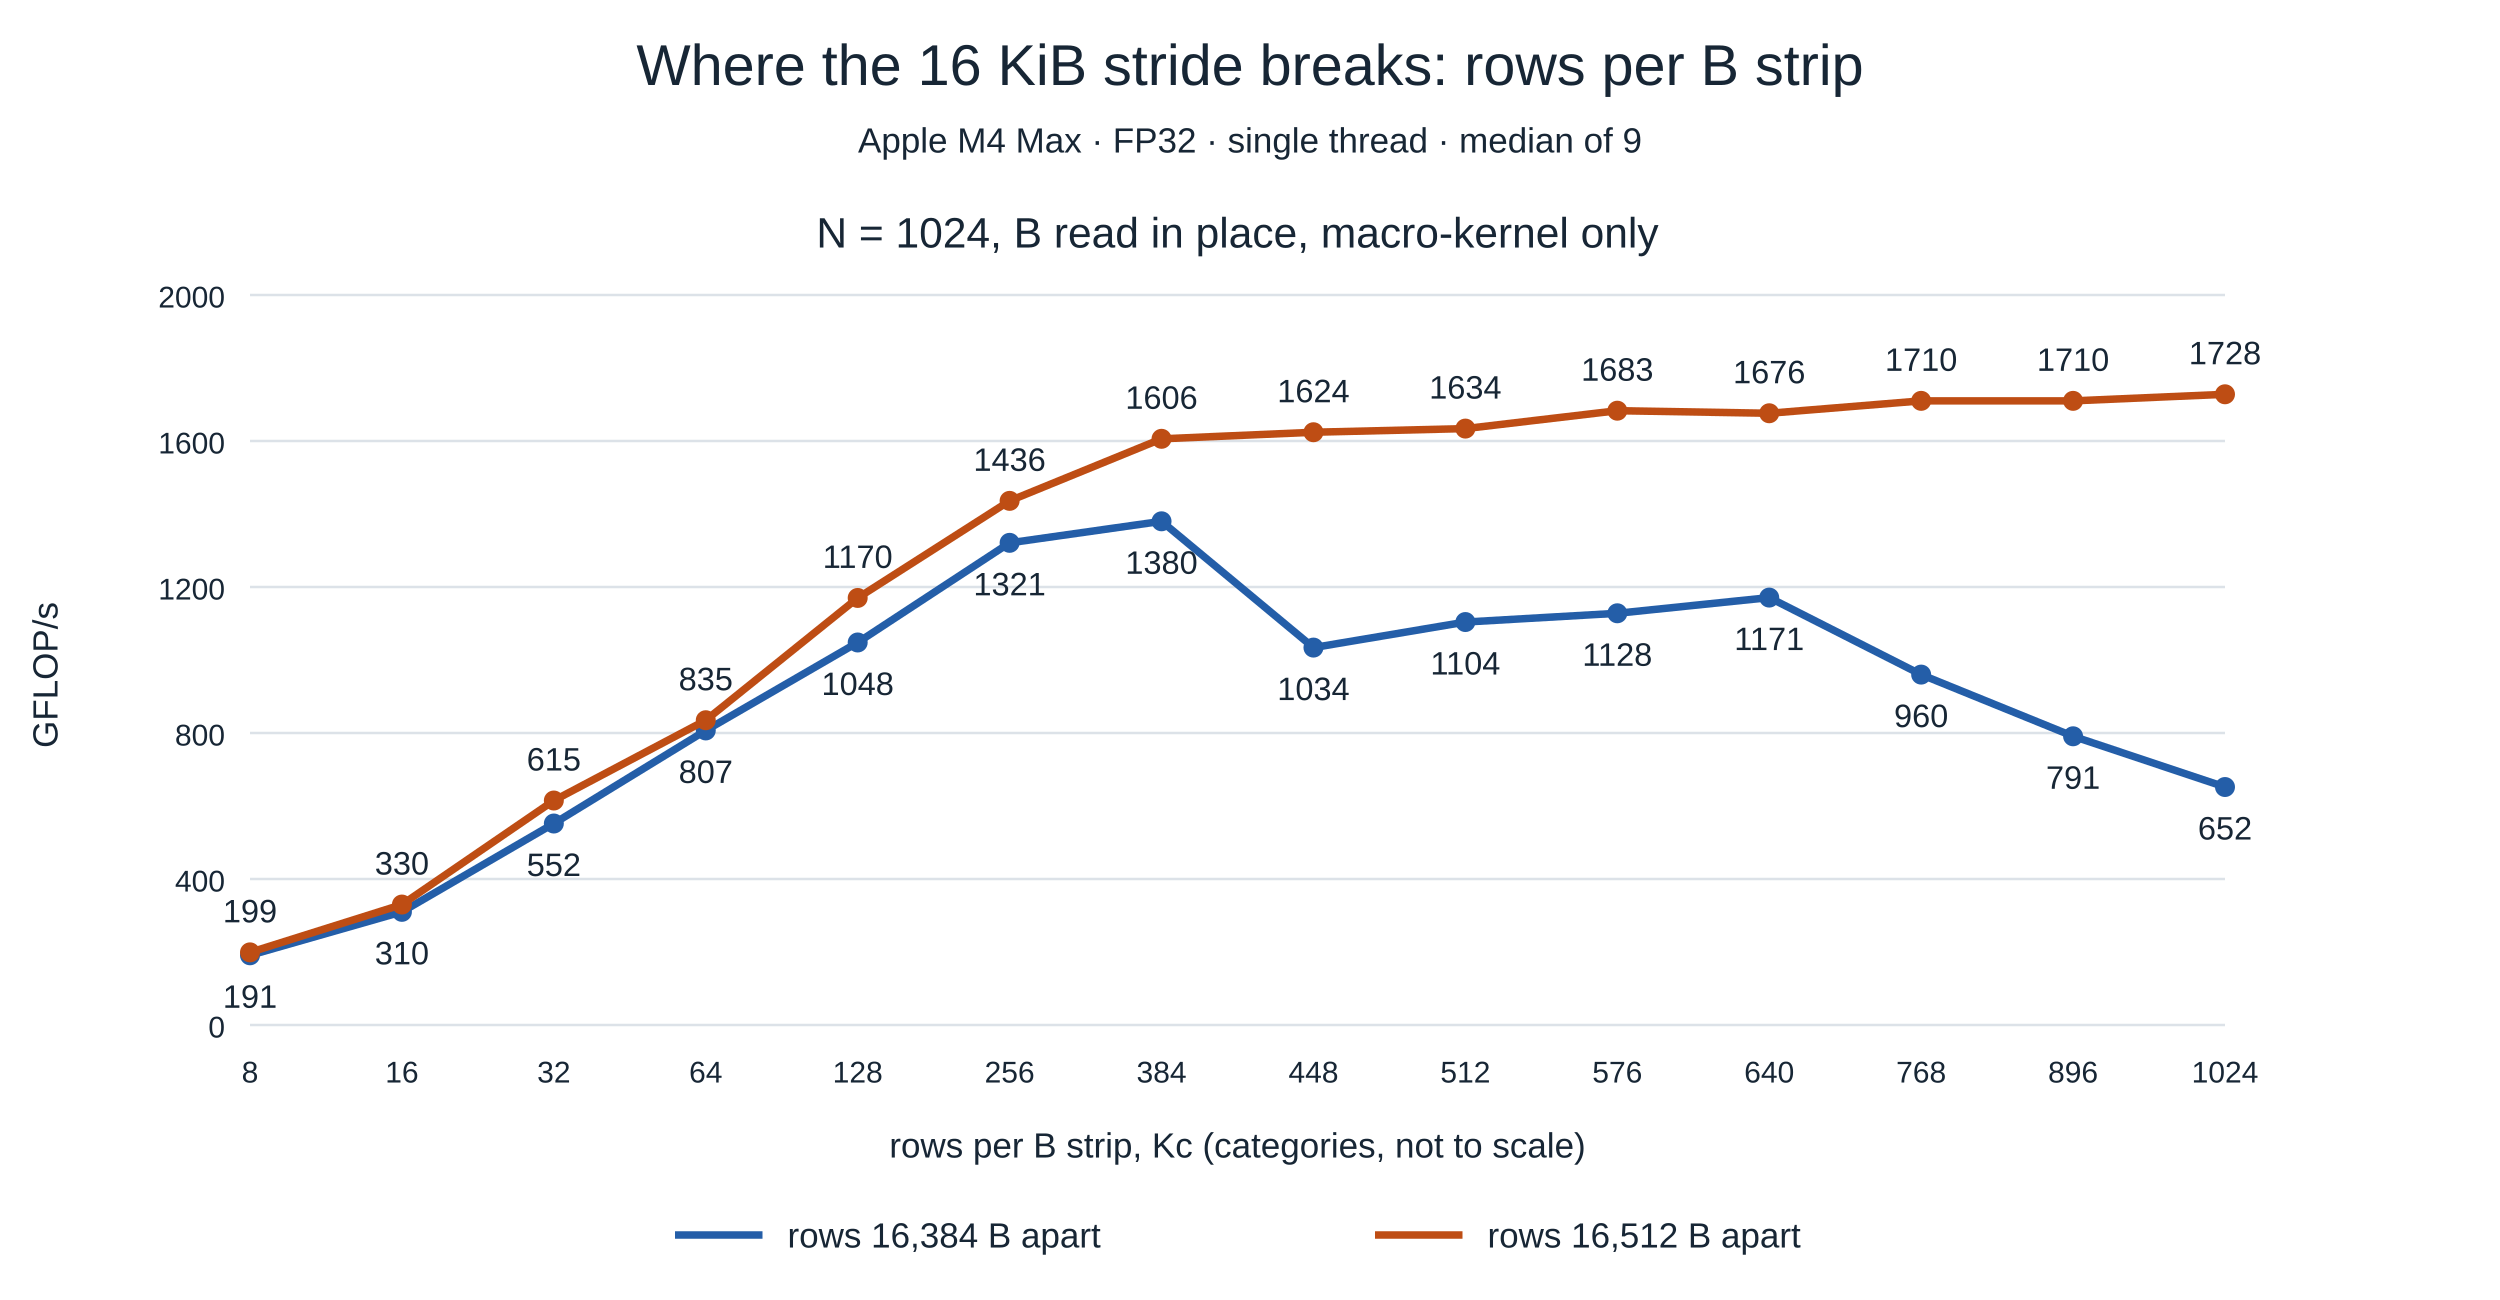
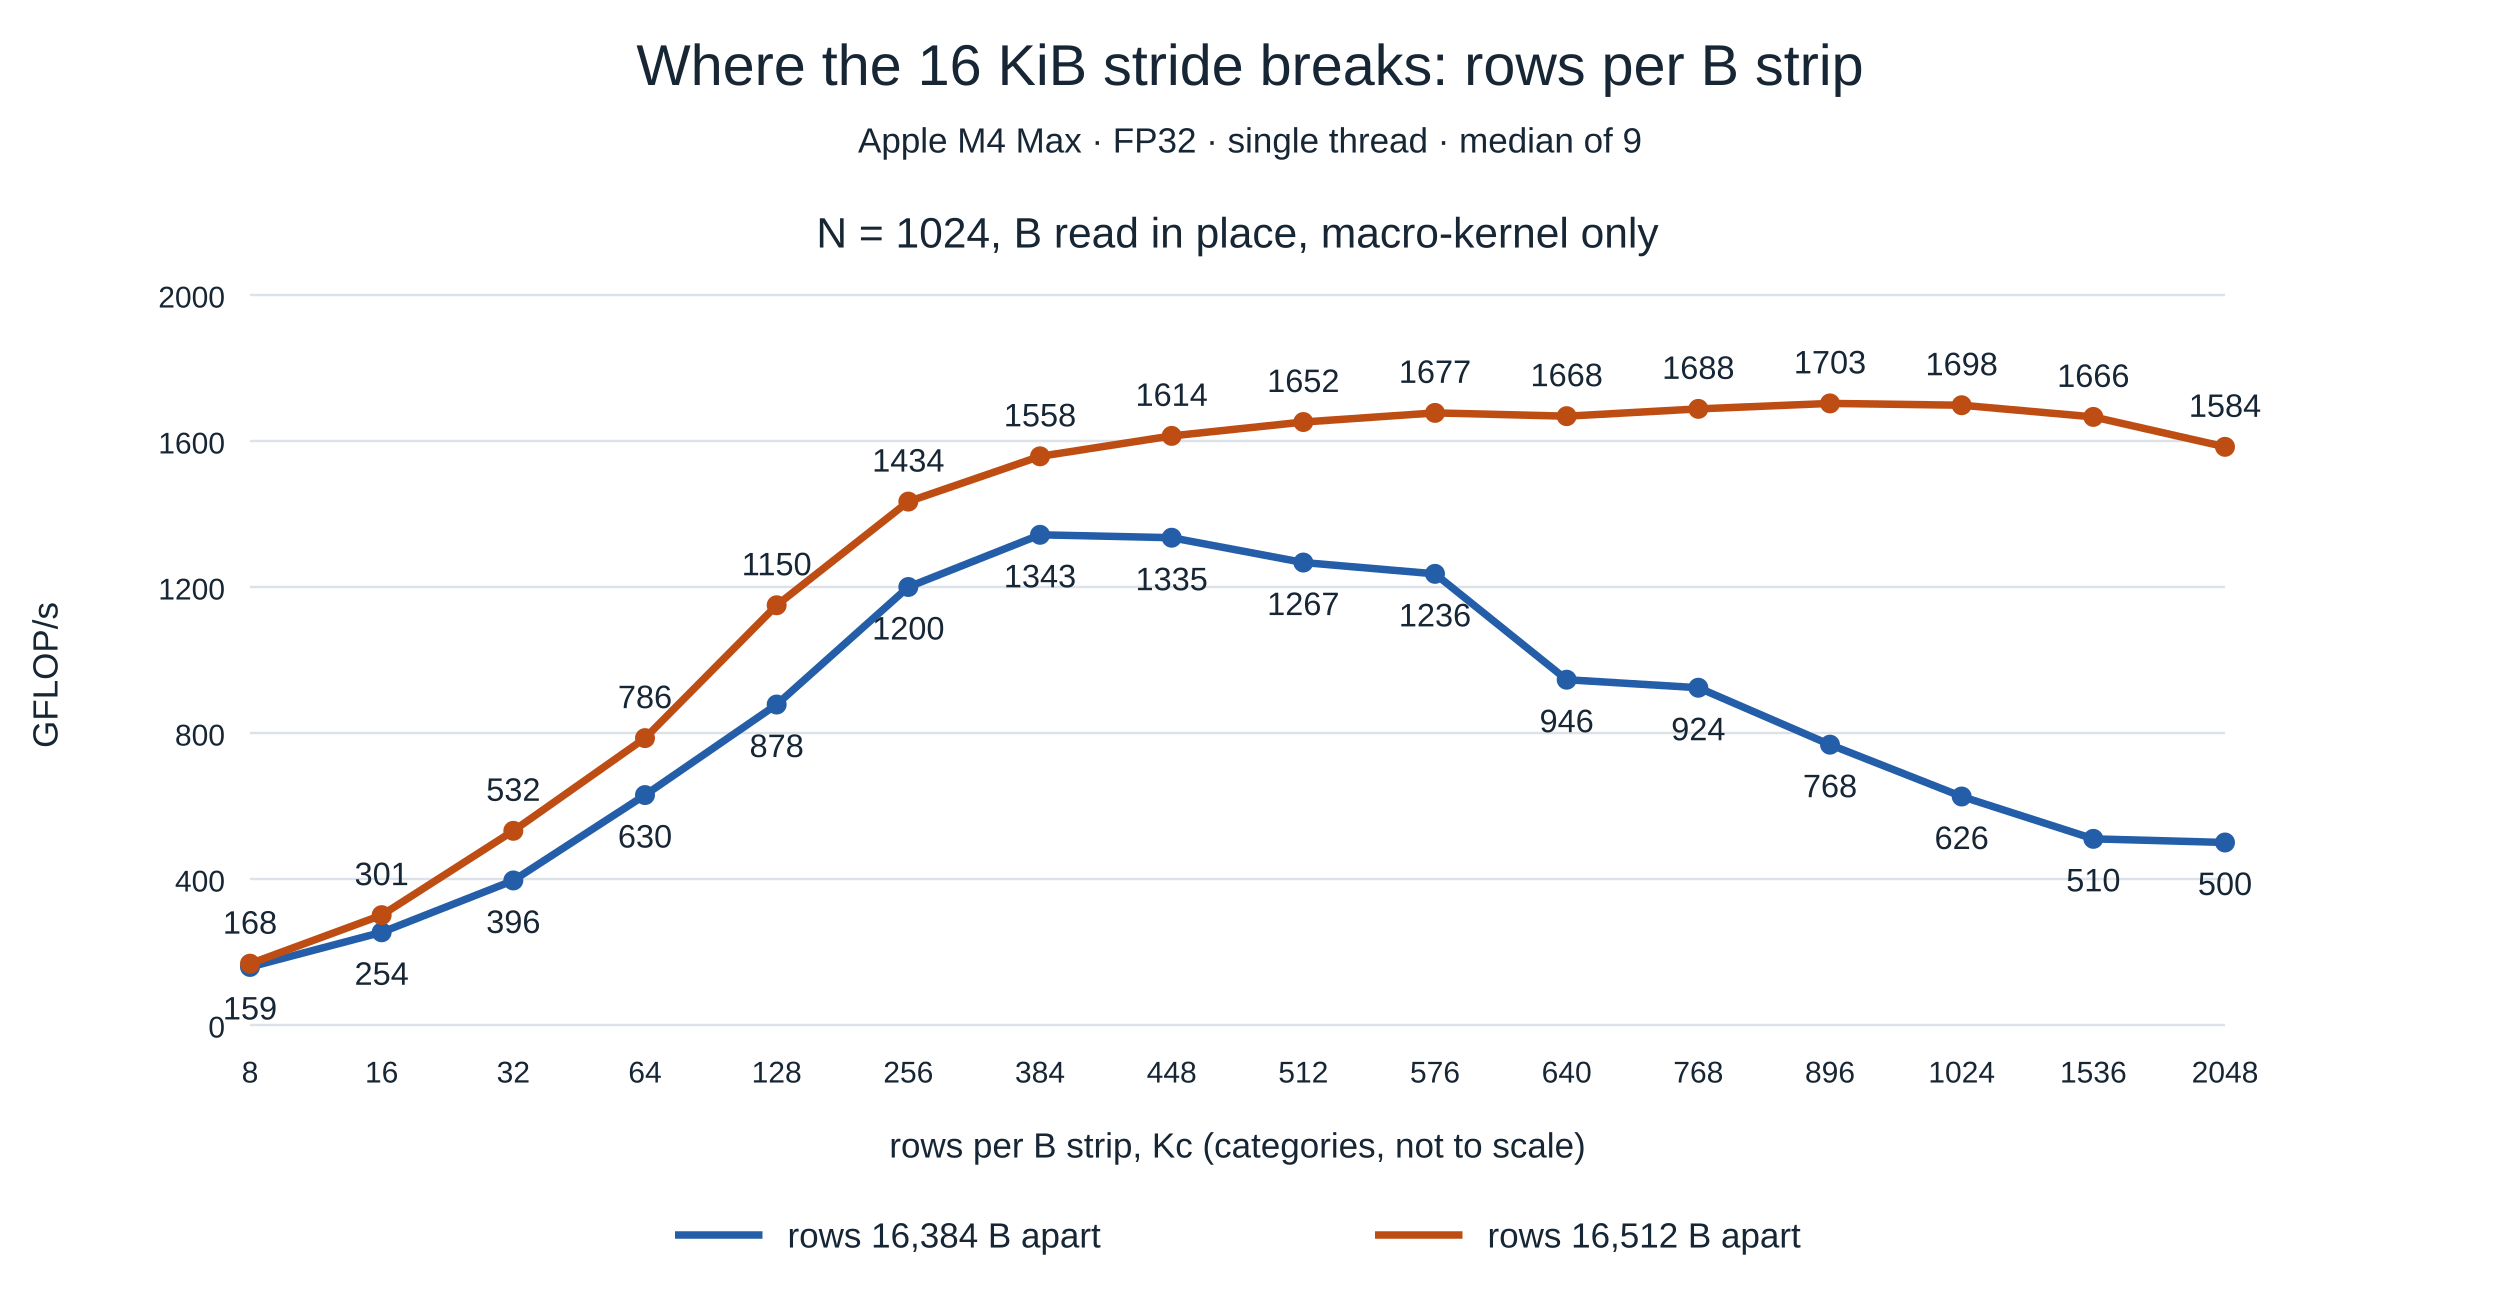
<svg xmlns="http://www.w3.org/2000/svg" width="1000" height="520" viewBox="0 0 1000 520" role="img">
  <rect width="1000" height="520" fill="white" />
  <g font-family="Arial, sans-serif" fill="#172635">
    <text x="500" y="34" font-size="23" text-anchor="middle">Where the 16 KiB stride breaks: rows per B strip</text>
    <text x="500" y="61" font-size="14" text-anchor="middle">Apple M4 Max · FP32 · single thread · median of 9</text>
    <text x="495.0" y="99" font-size="17" text-anchor="middle">N = 1024, B read in place, macro-kernel only</text>
    <path d="M 100 410.0 H 890" stroke="#dce2e8" />
    <text x="90" y="415.0" font-size="12" text-anchor="end">0</text>
    <path d="M 100 351.6 H 890" stroke="#dce2e8" />
    <text x="90" y="356.6" font-size="12" text-anchor="end">400</text>
    <path d="M 100 293.2 H 890" stroke="#dce2e8" />
    <text x="90" y="298.2" font-size="12" text-anchor="end">800</text>
    <path d="M 100 234.8 H 890" stroke="#dce2e8" />
    <text x="90" y="239.8" font-size="12" text-anchor="end">1200</text>
    <path d="M 100 176.4 H 890" stroke="#dce2e8" />
    <text x="90" y="181.4" font-size="12" text-anchor="end">1600</text>
    <path d="M 100 118.0 H 890" stroke="#dce2e8" />
    <text x="90" y="123.0" font-size="12" text-anchor="end">2000</text>
    <text x="100.0" y="433" font-size="12" text-anchor="middle">8</text>
-     <text x="160.769" y="433" font-size="12" text-anchor="middle">16</text>
-     <text x="221.538" y="433" font-size="12" text-anchor="middle">32</text>
-     <text x="282.308" y="433" font-size="12" text-anchor="middle">64</text>
-     <text x="343.077" y="433" font-size="12" text-anchor="middle">128</text>
-     <text x="403.846" y="433" font-size="12" text-anchor="middle">256</text>
-     <text x="464.615" y="433" font-size="12" text-anchor="middle">384</text>
-     <text x="525.385" y="433" font-size="12" text-anchor="middle">448</text>
-     <text x="586.154" y="433" font-size="12" text-anchor="middle">512</text>
-     <text x="646.923" y="433" font-size="12" text-anchor="middle">576</text>
-     <text x="707.692" y="433" font-size="12" text-anchor="middle">640</text>
-     <text x="768.462" y="433" font-size="12" text-anchor="middle">768</text>
-     <text x="829.231" y="433" font-size="12" text-anchor="middle">896</text>
-     <text x="890.0" y="433" font-size="12" text-anchor="middle">1024</text>
-     <polyline points="100.0,382.114 160.769,364.74 221.538,329.408 282.308,292.178 343.077,256.992 403.846,217.134 464.615,208.52 525.385,259.036 586.154,248.816 646.923,245.312 707.692,239.034 768.462,269.84 829.231,294.514 890.0,314.808" fill="none" stroke="#245ea8" stroke-width="3" />
-     <circle cx="100.0" cy="382.114" r="4" fill="#245ea8" />
-     <text x="100.0" y="403.114" font-size="13" text-anchor="middle">191</text>
-     <circle cx="160.769" cy="364.74" r="4" fill="#245ea8" />
-     <text x="160.769" y="385.74" font-size="13" text-anchor="middle">310</text>
-     <circle cx="221.538" cy="329.408" r="4" fill="#245ea8" />
-     <text x="221.538" y="350.408" font-size="13" text-anchor="middle">552</text>
-     <circle cx="282.308" cy="292.178" r="4" fill="#245ea8" />
-     <text x="282.308" y="313.178" font-size="13" text-anchor="middle">807</text>
-     <circle cx="343.077" cy="256.992" r="4" fill="#245ea8" />
-     <text x="343.077" y="277.992" font-size="13" text-anchor="middle">1048</text>
-     <circle cx="403.846" cy="217.134" r="4" fill="#245ea8" />
-     <text x="403.846" y="238.134" font-size="13" text-anchor="middle">1321</text>
-     <circle cx="464.615" cy="208.52" r="4" fill="#245ea8" />
-     <text x="464.615" y="229.52" font-size="13" text-anchor="middle">1380</text>
-     <circle cx="525.385" cy="259.036" r="4" fill="#245ea8" />
-     <text x="525.385" y="280.036" font-size="13" text-anchor="middle">1034</text>
-     <circle cx="586.154" cy="248.816" r="4" fill="#245ea8" />
-     <text x="586.154" y="269.816" font-size="13" text-anchor="middle">1104</text>
-     <circle cx="646.923" cy="245.312" r="4" fill="#245ea8" />
-     <text x="646.923" y="266.312" font-size="13" text-anchor="middle">1128</text>
-     <circle cx="707.692" cy="239.034" r="4" fill="#245ea8" />
-     <text x="707.692" y="260.034" font-size="13" text-anchor="middle">1171</text>
-     <circle cx="768.462" cy="269.84" r="4" fill="#245ea8" />
-     <text x="768.462" y="290.84" font-size="13" text-anchor="middle">960</text>
-     <circle cx="829.231" cy="294.514" r="4" fill="#245ea8" />
-     <text x="829.231" y="315.514" font-size="13" text-anchor="middle">791</text>
-     <circle cx="890.0" cy="314.808" r="4" fill="#245ea8" />
-     <text x="890.0" y="335.808" font-size="13" text-anchor="middle">652</text>
-     <polyline points="100.0,380.946 160.769,361.82 221.538,320.21 282.308,288.09 343.077,239.18 403.846,200.344 464.615,175.524 525.385,172.896 586.154,171.436 646.923,164.282 707.692,165.304 768.462,160.34 829.231,160.34 890.0,157.712" fill="none" stroke="#be4d14" stroke-width="3" />
-     <circle cx="100.0" cy="380.946" r="4" fill="#be4d14" />
-     <text x="100.0" y="368.946" font-size="13" text-anchor="middle">199</text>
-     <circle cx="160.769" cy="361.82" r="4" fill="#be4d14" />
-     <text x="160.769" y="349.82" font-size="13" text-anchor="middle">330</text>
-     <circle cx="221.538" cy="320.21" r="4" fill="#be4d14" />
-     <text x="221.538" y="308.21" font-size="13" text-anchor="middle">615</text>
-     <circle cx="282.308" cy="288.09" r="4" fill="#be4d14" />
-     <text x="282.308" y="276.09" font-size="13" text-anchor="middle">835</text>
-     <circle cx="343.077" cy="239.18" r="4" fill="#be4d14" />
-     <text x="343.077" y="227.18" font-size="13" text-anchor="middle">1170</text>
-     <circle cx="403.846" cy="200.344" r="4" fill="#be4d14" />
-     <text x="403.846" y="188.344" font-size="13" text-anchor="middle">1436</text>
-     <circle cx="464.615" cy="175.524" r="4" fill="#be4d14" />
-     <text x="464.615" y="163.524" font-size="13" text-anchor="middle">1606</text>
-     <circle cx="525.385" cy="172.896" r="4" fill="#be4d14" />
-     <text x="525.385" y="160.896" font-size="13" text-anchor="middle">1624</text>
-     <circle cx="586.154" cy="171.436" r="4" fill="#be4d14" />
-     <text x="586.154" y="159.436" font-size="13" text-anchor="middle">1634</text>
-     <circle cx="646.923" cy="164.282" r="4" fill="#be4d14" />
-     <text x="646.923" y="152.282" font-size="13" text-anchor="middle">1683</text>
-     <circle cx="707.692" cy="165.304" r="4" fill="#be4d14" />
-     <text x="707.692" y="153.304" font-size="13" text-anchor="middle">1676</text>
-     <circle cx="768.462" cy="160.34" r="4" fill="#be4d14" />
-     <text x="768.462" y="148.34" font-size="13" text-anchor="middle">1710</text>
-     <circle cx="829.231" cy="160.34" r="4" fill="#be4d14" />
-     <text x="829.231" y="148.34" font-size="13" text-anchor="middle">1710</text>
-     <circle cx="890.0" cy="157.712" r="4" fill="#be4d14" />
-     <text x="890.0" y="145.712" font-size="13" text-anchor="middle">1728</text>
+     <text x="152.667" y="433" font-size="12" text-anchor="middle">16</text>
+     <text x="205.333" y="433" font-size="12" text-anchor="middle">32</text>
+     <text x="258.0" y="433" font-size="12" text-anchor="middle">64</text>
+     <text x="310.667" y="433" font-size="12" text-anchor="middle">128</text>
+     <text x="363.333" y="433" font-size="12" text-anchor="middle">256</text>
+     <text x="416.0" y="433" font-size="12" text-anchor="middle">384</text>
+     <text x="468.667" y="433" font-size="12" text-anchor="middle">448</text>
+     <text x="521.333" y="433" font-size="12" text-anchor="middle">512</text>
+     <text x="574.0" y="433" font-size="12" text-anchor="middle">576</text>
+     <text x="626.667" y="433" font-size="12" text-anchor="middle">640</text>
+     <text x="679.333" y="433" font-size="12" text-anchor="middle">768</text>
+     <text x="732.0" y="433" font-size="12" text-anchor="middle">896</text>
+     <text x="784.667" y="433" font-size="12" text-anchor="middle">1024</text>
+     <text x="837.333" y="433" font-size="12" text-anchor="middle">1536</text>
+     <text x="890.0" y="433" font-size="12" text-anchor="middle">2048</text>
+     <polyline points="100.0,386.786 152.667,372.916 205.333,352.184 258.0,318.02 310.667,281.812 363.333,234.8 416.0,213.922 468.667,215.09 521.333,225.018 574.0,229.544 626.667,271.884 679.333,275.096 732.0,297.872 784.667,318.604 837.333,335.54 890.0,337.0" fill="none" stroke="#245ea8" stroke-width="3" />
+     <circle cx="100.0" cy="386.786" r="4" fill="#245ea8" />
+     <text x="100.0" y="407.786" font-size="13" text-anchor="middle">159</text>
+     <circle cx="152.667" cy="372.916" r="4" fill="#245ea8" />
+     <text x="152.667" y="393.916" font-size="13" text-anchor="middle">254</text>
+     <circle cx="205.333" cy="352.184" r="4" fill="#245ea8" />
+     <text x="205.333" y="373.184" font-size="13" text-anchor="middle">396</text>
+     <circle cx="258.0" cy="318.02" r="4" fill="#245ea8" />
+     <text x="258.0" y="339.02" font-size="13" text-anchor="middle">630</text>
+     <circle cx="310.667" cy="281.812" r="4" fill="#245ea8" />
+     <text x="310.667" y="302.812" font-size="13" text-anchor="middle">878</text>
+     <circle cx="363.333" cy="234.8" r="4" fill="#245ea8" />
+     <text x="363.333" y="255.8" font-size="13" text-anchor="middle">1200</text>
+     <circle cx="416.0" cy="213.922" r="4" fill="#245ea8" />
+     <text x="416.0" y="234.922" font-size="13" text-anchor="middle">1343</text>
+     <circle cx="468.667" cy="215.09" r="4" fill="#245ea8" />
+     <text x="468.667" y="236.09" font-size="13" text-anchor="middle">1335</text>
+     <circle cx="521.333" cy="225.018" r="4" fill="#245ea8" />
+     <text x="521.333" y="246.018" font-size="13" text-anchor="middle">1267</text>
+     <circle cx="574.0" cy="229.544" r="4" fill="#245ea8" />
+     <text x="574.0" y="250.544" font-size="13" text-anchor="middle">1236</text>
+     <circle cx="626.667" cy="271.884" r="4" fill="#245ea8" />
+     <text x="626.667" y="292.884" font-size="13" text-anchor="middle">946</text>
+     <circle cx="679.333" cy="275.096" r="4" fill="#245ea8" />
+     <text x="679.333" y="296.096" font-size="13" text-anchor="middle">924</text>
+     <circle cx="732.0" cy="297.872" r="4" fill="#245ea8" />
+     <text x="732.0" y="318.872" font-size="13" text-anchor="middle">768</text>
+     <circle cx="784.667" cy="318.604" r="4" fill="#245ea8" />
+     <text x="784.667" y="339.604" font-size="13" text-anchor="middle">626</text>
+     <circle cx="837.333" cy="335.54" r="4" fill="#245ea8" />
+     <text x="837.333" y="356.54" font-size="13" text-anchor="middle">510</text>
+     <circle cx="890.0" cy="337.0" r="4" fill="#245ea8" />
+     <text x="890.0" y="358.0" font-size="13" text-anchor="middle">500</text>
+     <polyline points="100.0,385.472 152.667,366.054 205.333,332.328 258.0,295.244 310.667,242.1 363.333,200.636 416.0,182.532 468.667,174.356 521.333,168.808 574.0,165.158 626.667,166.472 679.333,163.552 732.0,161.362 784.667,162.092 837.333,166.764 890.0,178.736" fill="none" stroke="#be4d14" stroke-width="3" />
+     <circle cx="100.0" cy="385.472" r="4" fill="#be4d14" />
+     <text x="100.0" y="373.472" font-size="13" text-anchor="middle">168</text>
+     <circle cx="152.667" cy="366.054" r="4" fill="#be4d14" />
+     <text x="152.667" y="354.054" font-size="13" text-anchor="middle">301</text>
+     <circle cx="205.333" cy="332.328" r="4" fill="#be4d14" />
+     <text x="205.333" y="320.328" font-size="13" text-anchor="middle">532</text>
+     <circle cx="258.0" cy="295.244" r="4" fill="#be4d14" />
+     <text x="258.0" y="283.244" font-size="13" text-anchor="middle">786</text>
+     <circle cx="310.667" cy="242.1" r="4" fill="#be4d14" />
+     <text x="310.667" y="230.1" font-size="13" text-anchor="middle">1150</text>
+     <circle cx="363.333" cy="200.636" r="4" fill="#be4d14" />
+     <text x="363.333" y="188.636" font-size="13" text-anchor="middle">1434</text>
+     <circle cx="416.0" cy="182.532" r="4" fill="#be4d14" />
+     <text x="416.0" y="170.532" font-size="13" text-anchor="middle">1558</text>
+     <circle cx="468.667" cy="174.356" r="4" fill="#be4d14" />
+     <text x="468.667" y="162.356" font-size="13" text-anchor="middle">1614</text>
+     <circle cx="521.333" cy="168.808" r="4" fill="#be4d14" />
+     <text x="521.333" y="156.808" font-size="13" text-anchor="middle">1652</text>
+     <circle cx="574.0" cy="165.158" r="4" fill="#be4d14" />
+     <text x="574.0" y="153.158" font-size="13" text-anchor="middle">1677</text>
+     <circle cx="626.667" cy="166.472" r="4" fill="#be4d14" />
+     <text x="626.667" y="154.472" font-size="13" text-anchor="middle">1668</text>
+     <circle cx="679.333" cy="163.552" r="4" fill="#be4d14" />
+     <text x="679.333" y="151.552" font-size="13" text-anchor="middle">1688</text>
+     <circle cx="732.0" cy="161.362" r="4" fill="#be4d14" />
+     <text x="732.0" y="149.362" font-size="13" text-anchor="middle">1703</text>
+     <circle cx="784.667" cy="162.092" r="4" fill="#be4d14" />
+     <text x="784.667" y="150.092" font-size="13" text-anchor="middle">1698</text>
+     <circle cx="837.333" cy="166.764" r="4" fill="#be4d14" />
+     <text x="837.333" y="154.764" font-size="13" text-anchor="middle">1666</text>
+     <circle cx="890.0" cy="178.736" r="4" fill="#be4d14" />
+     <text x="890.0" y="166.736" font-size="13" text-anchor="middle">1584</text>
    <text x="495.0" y="463" font-size="14" text-anchor="middle">rows per B strip, Kc (categories, not to scale)</text>
    <text transform="translate(23 270) rotate(-90)" text-anchor="middle" font-size="14">GFLOP/s</text>
    <path d="M 270 494 h 35" stroke="#245ea8" stroke-width="3" />
    <text x="315" y="499" font-size="14" text-anchor="start">rows 16,384 B apart</text>
    <path d="M 550 494 h 35" stroke="#be4d14" stroke-width="3" />
    <text x="595" y="499" font-size="14" text-anchor="start">rows 16,512 B apart</text>
  </g>
</svg>
